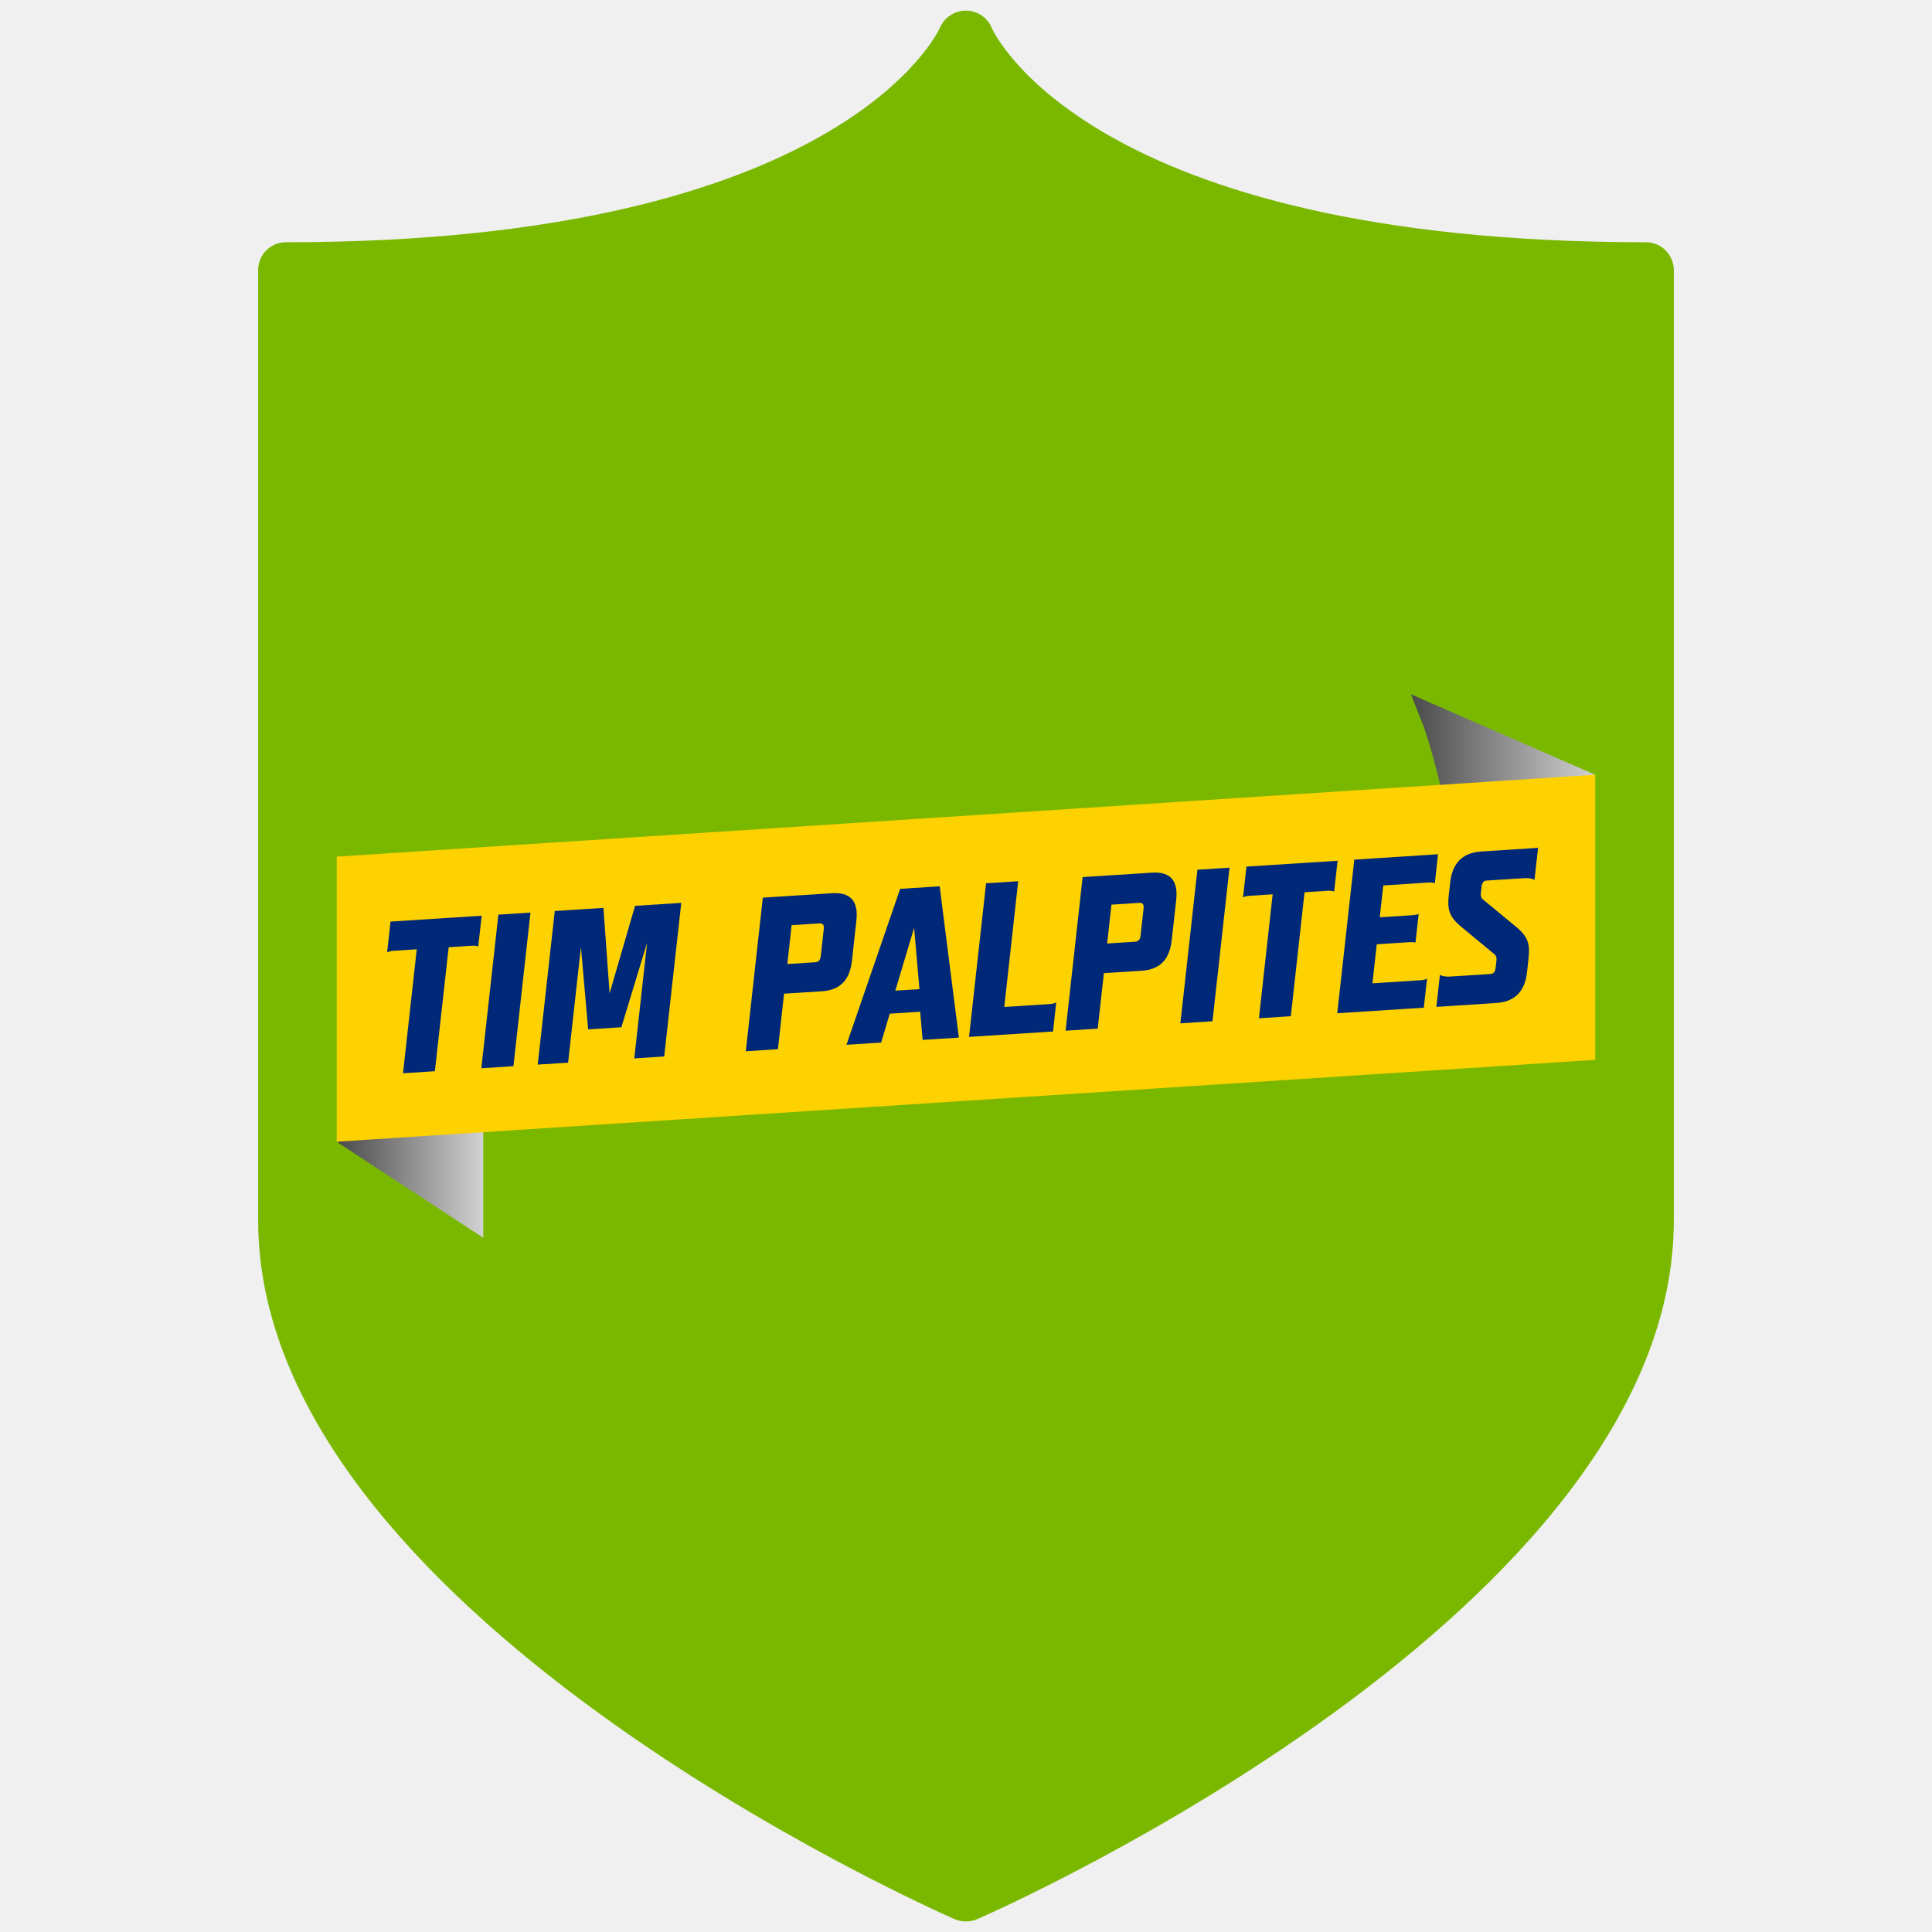
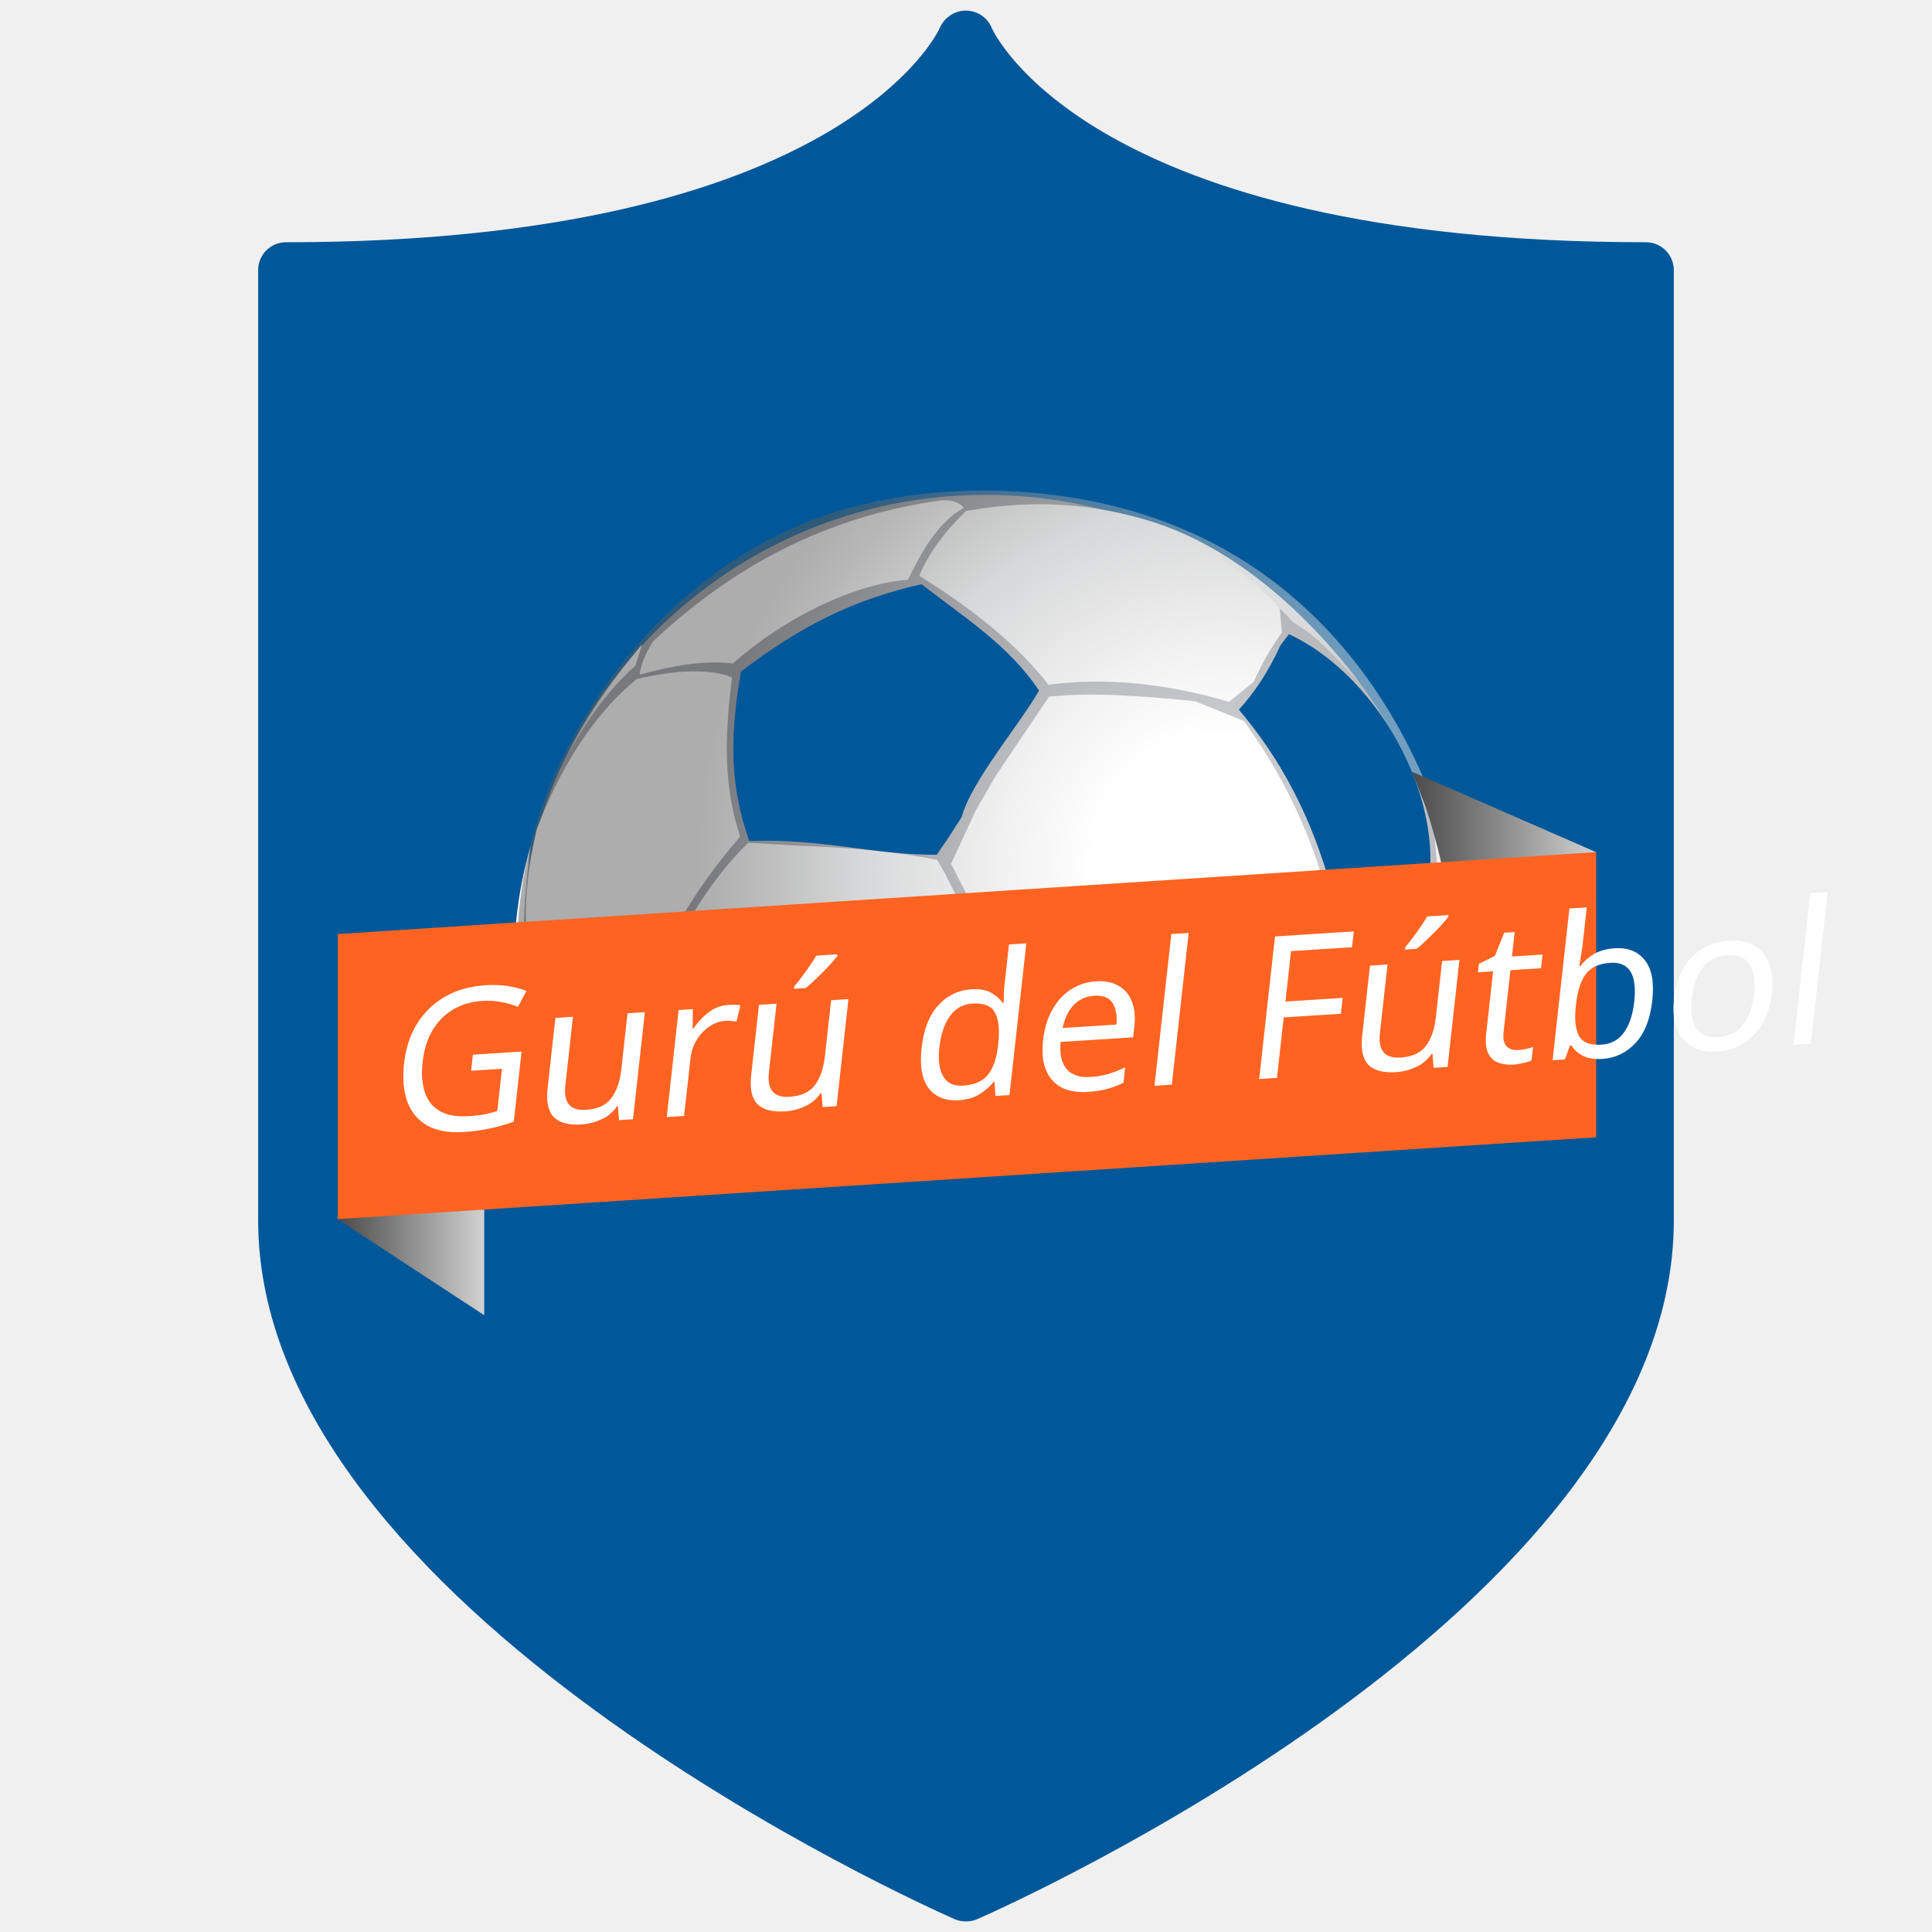
- <svg xmlns="http://www.w3.org/2000/svg" version="1.1" id="Layer_1" x="0px" y="0px" width="125px" height="125px" viewBox="0 0 125 125" enable-background="new 0 0 125 125" xml:space="preserve">
+ <svg xmlns="http://www.w3.org/2000/svg" xmlns:xlink="http://www.w3.org/1999/xlink" version="1.1" id="Layer_1" x="0px" y="0px" width="125px" height="125px" viewBox="0 0 125 125" enable-background="new 0 0 125 125" xml:space="preserve">
  <g>
    <g>
-       <path fill="#7AB800" d="M106.494,15.673c-36.15,0-42.266-13.723-42.322-13.851c-0.264-0.671-0.918-1.12-1.66-1.136    c0,0-0.016,0-0.031,0c-0.719,0-1.381,0.449-1.67,1.104c-0.043,0.146-6.291,13.883-42.307,13.883c-1.006,0-1.801,0.814-1.801,1.799    V78.96c0,25.171,43.234,44.401,45.064,45.21c0.242,0.104,0.473,0.145,0.732,0.145c0.238,0,0.496-0.041,0.726-0.145    c1.848-0.809,45.071-20.039,45.071-45.21V17.472C108.289,16.487,107.49,15.673,106.494,15.673z" />
+       <path fill="#00589A" d="M106.494,15.673c-36.15,0-42.266-13.723-42.322-13.851c-0.264-0.671-0.918-1.12-1.66-1.136    c0,0-0.016,0-0.031,0c-0.719,0-1.381,0.449-1.67,1.104c-0.043,0.146-6.291,13.883-42.307,13.883c-1.006,0-1.801,0.814-1.801,1.799    V78.96c0,25.171,43.234,44.401,45.064,45.21c0.242,0.104,0.473,0.145,0.732,0.145c0.238,0,0.496-0.041,0.726-0.145    c1.849-0.809,45.071-20.039,45.071-45.21V17.472C108.289,16.487,107.49,15.673,106.494,15.673z" />
    </g>
-   </g>
-   <g>
    <g>
-       <linearGradient id="SVGID_1_" gradientUnits="userSpaceOnUse" x1="111.783" y1="1217.869" x2="123.711" y2="1217.869" gradientTransform="matrix(1 0 0 1 -20.5 -1166.5)">
+       <g>
+         <g>
+           <g>
+             <g>
+               <defs>
+                 <rect id="SVGID_1_" x="28.473" y="28.96" width="69.332" height="44.041" />
+               </defs>
+               <clipPath id="SVGID_2_">
+                 <use xlink:href="#SVGID_1_" overflow="visible" />
+               </clipPath>
+               <g clip-path="url(#SVGID_2_)">
+                 <g>
+                   <circle fill="#95979D" cx="63.751" cy="62.21" r="30.193" />
+                   <g>
+                     <linearGradient id="SVGID_3_" gradientUnits="userSpaceOnUse" x1="210.819" y1="1311.589" x2="223.376" y2="1311.589" gradientTransform="matrix(0.1488 0.9889 0.9889 -0.1488 -1248.415 19.33)">
+                       <stop offset="0" style="stop-color:#FFFFFF" />
+                       <stop offset="0.22" style="stop-color:#FBFBFB" />
+                       <stop offset="0.462" style="stop-color:#EDEEEF" />
+                       <stop offset="0.714" style="stop-color:#D7D9DC" />
+                       <stop offset="0.972" style="stop-color:#B9BCC0" />
+                       <stop offset="1" style="stop-color:#B5B8BD" />
+                     </linearGradient>
+                     <path fill="url(#SVGID_3_)" d="M73.886,33.563c3.255,2.042,6.413,2.994,9.817,6.734c1.627,0.896,2.793,2.397,4.249,3.848           C84.037,39.008,79.145,34.997,73.886,33.563L73.886,33.563z" />
+                     <linearGradient id="SVGID_4_" gradientUnits="userSpaceOnUse" x1="233.834" y1="1320.283" x2="249.704" y2="1320.283" gradientTransform="matrix(0.1488 0.9889 0.9889 -0.1488 -1248.415 19.33)">
+                       <stop offset="0" style="stop-color:#FFFFFF" />
+                       <stop offset="0.22" style="stop-color:#FBFBFB" />
+                       <stop offset="0.462" style="stop-color:#EDEEEF" />
+                       <stop offset="0.714" style="stop-color:#D7D9DC" />
+                       <stop offset="0.972" style="stop-color:#B9BCC0" />
+                       <stop offset="1" style="stop-color:#B5B8BD" />
+                     </linearGradient>
+                     <path fill="url(#SVGID_4_)" d="M93.484,69.839c1.01-3.856,1.576-7.985-0.678-15.849c0.144,1.766,0.408,3.429,0.135,4.769           c1.344,2.949,1.047,6.925,0.229,11.226L93.484,69.839L93.484,69.839z" />
+                     <linearGradient id="SVGID_5_" gradientUnits="userSpaceOnUse" x1="249.631" y1="1314.703" x2="261.843" y2="1314.703" gradientTransform="matrix(0.1488 0.9889 0.9889 -0.1488 -1248.415 19.33)">
+                       <stop offset="0" style="stop-color:#FFFFFF" />
+                       <stop offset="0.22" style="stop-color:#FBFBFB" />
+                       <stop offset="0.462" style="stop-color:#EDEEEF" />
+                       <stop offset="0.714" style="stop-color:#D7D9DC" />
+                       <stop offset="0.972" style="stop-color:#B9BCC0" />
+                       <stop offset="1" style="stop-color:#B5B8BD" />
+                     </linearGradient>
+                     <path fill="url(#SVGID_5_)" d="M87.195,80.271l-1.1,3.054c3.9-4.644,6.163-9.108,7.307-13.449l-0.438,0.083           C91.417,72.971,89.546,78.273,87.195,80.271L87.195,80.271z" />
+                     <path fill="#FFFFFF" d="M48.423,54.526c-1.857,1.758-3.546,4.298-5.032,7.09l-1.615,3.964l0.332,1.311           c0.68,2.028,1.521,3.752,2.434,5.325c0.672,1.595,1.511,3.087,2.621,4.42l0.529,0.914l0.794-0.084l4.931,0.771l3.729,0.322           l1.996-0.056l1.123-0.233l4.084-6.851l2.271-3.912l-5.444-10.925l-0.536-0.948c-2.737-0.542-5.686-0.792-8.729-0.905           L48.423,54.526L48.423,54.526z" />
+                     <path fill="#FFFFFF" d="M67.874,45.075l-3.433,5.09l-1.312,2.27l-1.596,3.457l1.965,3.833           c0.775,1.854,1.654,3.569,2.561,5.241l1.377,2.483l12.105,0.994c2.795-3.364,4.848-6.944,6.312-10.568           c-1.086-4.138-2.963-7.885-5.364-11.223l-3.165-1.281C73.803,45.008,70.48,44.786,67.874,45.075L67.874,45.075z" />
+                     <path fill="#002878" d="M67.511,67.657c-1.921,3.582-4.448,7.118-7.062,10.647c2.472,3.235,5.283,5.562,8.227,7.524           c4.949-1.29,8.835-3.347,11.65-6.159c0.482-3.771,0.05-7.395-0.797-10.941C75.453,68.47,71.585,67.917,67.511,67.657           L67.511,67.657z" />
+                     <path fill="#FFFFFF" d="M48.308,78.126l-0.554,0.335l-2.886,5.3c1.227,1.669,2.704,3.604,4.585,5.32l3.864,1.675           l3.58,1.104l8.054-0.43c1.626-1.895,2.521-3.568,2.913-5.095c-2.786-2.237-5.495-4.55-7.866-7.183           C56.239,79.646,52.326,79.206,48.308,78.126L48.308,78.126z" />
+                     <path fill="#002878" d="M47.305,77.453c-2.33-3.196-4.178-6.63-5.546-10.303l-0.9-1.178           c-1.758,0.006-3.553-0.217-5.362-0.517c-0.647,3.778-0.037,7.28,1.608,10.369c1.387,3.171,4.049,5.698,7.466,7.282           L47.305,77.453L47.305,77.453z" />
+                     <path fill="#FFFFFF" d="M35.588,64.855c2.039,0.252,3.847,0.359,5.831,0.285c1.359-3.806,3.385-7.473,6.467-11.008           c-0.977-3.047-1.081-5.856-0.525-10.307c-1.455-0.603-3.778-0.454-6.161,0.105c-2.846,2.317-5.009,5.859-6.479,9.735           C33.57,58.721,33.835,62.519,35.588,64.855L35.588,64.855z" />
+                     <path fill="#FFFFFF" d="M59.471,37.252c3.434,2.131,6.335,4.442,8.371,7.052c3.745-0.497,7.646-0.077,11.672,1.104           l1.603-1.297c0.534-1.212,1.149-2.263,1.819-3.169l-0.135-1.572c-2.068-2.435-5.279-4.201-8.806-5.779           c-4.29-1.24-7.994-1.132-11.483-0.535C60.959,34.544,60.037,35.929,59.471,37.252L59.471,37.252z" />
+                     <path fill="#FFFFFF" d="M86.326,58.566c-1.703,4.194-3.823,7.375-6.18,9.989c0.905,3.682,1.338,7.438,0.724,11.37           c2.282,0.456,4.431,0.571,6.271-0.067c2.604-1.739,4.404-5.043,5.848-9.056c1.199-4.179,0.955-8.045-0.479-11.657           C90.084,58.587,87.973,58.345,86.326,58.566L86.326,58.566z" />
+                     <path fill="#FFFFFF" d="M68.727,86.2c-0.672,1.895-1.715,3.645-3.127,5.248c0.719,0.659,1.916,0.892,3.596,0.698           c5.854-1.131,11.498-3.522,16.682-8.693l0.686-1.205l-0.104-0.464l0.472-1.364c-2.179,0.383-4.662,0.305-6.508-0.111           C77.146,83.305,73.141,85.092,68.727,86.2L68.727,86.2z" />
+                     <path fill="#FFFFFF" d="M42.258,41.496c-0.48,0.75-0.773,1.466-0.882,2.152c2.114-0.566,4.176-0.957,6.041-0.717           c3.18-2.851,7.751-5.151,11.325-5.418c0.975-1.981,1.96-3.714,3.618-4.661c-0.334-0.375-0.822-0.532-1.464-0.475           C53.466,33.387,47.396,36.666,42.258,41.496L42.258,41.496z" />
+                     <linearGradient id="SVGID_6_" gradientUnits="userSpaceOnUse" x1="225.852" y1="1261.926" x2="244.966" y2="1261.926" gradientTransform="matrix(0.1488 0.9889 0.9889 -0.1488 -1248.415 19.33)">
+                       <stop offset="0" style="stop-color:#FFFFFF" />
+                       <stop offset="0.22" style="stop-color:#FBFBFB" />
+                       <stop offset="0.462" style="stop-color:#EDEEEF" />
+                       <stop offset="0.714" style="stop-color:#D7D9DC" />
+                       <stop offset="0.972" style="stop-color:#B9BCC0" />
+                       <stop offset="1" style="stop-color:#B5B8BD" />
+                     </linearGradient>
+                     <path fill="url(#SVGID_6_)" d="M34.333,54.718c-1.873,6.558-1.207,12.919,1.411,19.116           c-1.085-3.527-1.542-6.566-0.886-8.73C33.643,63.209,33.698,59.535,34.333,54.718L34.333,54.718z" />
+                     <linearGradient id="SVGID_7_" gradientUnits="userSpaceOnUse" x1="249.685" y1="1268.08" x2="262.108" y2="1268.08" gradientTransform="matrix(0.1488 0.9889 0.9889 -0.1488 -1248.415 19.33)">
+                       <stop offset="0" style="stop-color:#FFFFFF" />
+                       <stop offset="0.22" style="stop-color:#FBFBFB" />
+                       <stop offset="0.462" style="stop-color:#EDEEEF" />
+                       <stop offset="0.714" style="stop-color:#D7D9DC" />
+                       <stop offset="0.972" style="stop-color:#B9BCC0" />
+                       <stop offset="1" style="stop-color:#B5B8BD" />
+                     </linearGradient>
+                     <path fill="url(#SVGID_7_)" d="M44.351,83.838c-2.192-0.854-4.305-2.98-6.439-5.559c3.363,5.078,7.317,8.937,11.51,10.832           C47.812,87.841,46.145,86.223,44.351,83.838L44.351,83.838z" />
+                     <linearGradient id="SVGID_8_" gradientUnits="userSpaceOnUse" x1="266.274" y1="1286.177" x2="268.101" y2="1286.177" gradientTransform="matrix(0.1488 0.9889 0.9889 -0.1488 -1248.415 19.33)">
+                       <stop offset="0" style="stop-color:#FFFFFF" />
+                       <stop offset="0.22" style="stop-color:#FBFBFB" />
+                       <stop offset="0.462" style="stop-color:#EDEEEF" />
+                       <stop offset="0.714" style="stop-color:#D7D9DC" />
+                       <stop offset="0.972" style="stop-color:#B9BCC0" />
+                       <stop offset="1" style="stop-color:#B5B8BD" />
+                     </linearGradient>
+                     <path fill="url(#SVGID_8_)" d="M57.709,92.078c2.594,0.738,5.53,1.15,11.064,0.163c-1.777,0.243-2.895,0.088-3.976-0.517           C62.091,92.424,59.842,92.312,57.709,92.078L57.709,92.078z" />
+                     <linearGradient id="SVGID_9_" gradientUnits="userSpaceOnUse" x1="214.034" y1="1269.334" x2="220.357" y2="1269.334" gradientTransform="matrix(0.1488 0.9889 0.9889 -0.1488 -1248.415 19.33)">
+                       <stop offset="0" style="stop-color:#FFFFFF" />
+                       <stop offset="0.22" style="stop-color:#FBFBFB" />
+                       <stop offset="0.462" style="stop-color:#EDEEEF" />
+                       <stop offset="0.714" style="stop-color:#D7D9DC" />
+                       <stop offset="0.972" style="stop-color:#B9BCC0" />
+                       <stop offset="1" style="stop-color:#B5B8BD" />
+                     </linearGradient>
+                     <path fill="url(#SVGID_9_)" d="M41.543,41.681c-2.362,2.854-3.871,5.171-4.791,7.115c1.167-2.058,2.461-4.05,4.362-5.726           L41.543,41.681L41.543,41.681z" />
+                   </g>
+                 </g>
+                 <radialGradient id="SVGID_10_" cx="709.443" cy="-134.017" r="33.45" gradientTransform="matrix(0.9093 0.4464 0.4469 -0.9104 -506.1068 -382.7935)" gradientUnits="userSpaceOnUse">
+                   <stop offset="0.244" style="stop-color:#FFFFFF" />
+                   <stop offset="0.244" style="stop-color:#FFFFFF" />
+                   <stop offset="0.249" style="stop-color:#FFFFFF" />
+                   <stop offset="0.421" style="stop-color:#E3E3E4" />
+                   <stop offset="0.693" style="stop-color:#AFB1B3" />
+                   <stop offset="0.72" style="stop-color:#A7A9AA" />
+                   <stop offset="0.909" style="stop-color:#717172" />
+                   <stop offset="1" style="stop-color:#5C5C5C" />
+                 </radialGradient>
+                 <path opacity="0.5" fill="url(#SVGID_10_)" enable-background="new    " d="M91.798,76.152         c4.009-8.168,3.892-16.755,0.804-24.597c-2.731-6.942-7.479-13.156-14.699-16.702c-8.271-4.059-18.719-3.831-25.521-1.149         c-6.809,2.685-12.504,8.244-16.006,15.357c-7.151,14.52-0.813,33.31,14.565,40.858C66.316,97.471,84.24,91.546,91.798,76.152         z" />
+               </g>
+             </g>
+           </g>
+         </g>
+       </g>
+       <linearGradient id="SVGID_11_" gradientUnits="userSpaceOnUse" x1="-102.654" y1="-1005.876" x2="-90.727" y2="-1005.876" gradientTransform="matrix(1 0 0 -1 194 -949.5)">
        <stop offset="0" style="stop-color:#4A4A4A" />
        <stop offset="1" style="stop-color:#D1D1D1" />
      </linearGradient>
-       <path fill="url(#SVGID_1_)" d="M94.47,57.82l8.741-7.692l-11.928-5.211c0,0,0.258,0.625,0.865,2.19    C93.67,51.573,94.47,57.82,94.47,57.82z" />
-       <linearGradient id="SVGID_2_" gradientUnits="userSpaceOnUse" x1="-13054.404" y1="1241.262" x2="-13044.976" y2="1241.262" gradientTransform="matrix(-1 0 0 1 -13023.139 -1166.5)">
+       <path fill="url(#SVGID_11_)" d="M94.532,62.828l8.741-7.692l-11.928-5.211c0,0,0.258,0.625,0.864,2.19    C93.732,56.581,94.532,62.828,94.532,62.828z" />
+       <linearGradient id="SVGID_12_" gradientUnits="userSpaceOnUse" x1="-13737.967" y1="-1029.27" x2="-13728.537" y2="-1029.27" gradientTransform="matrix(-1 0 0 -1 -13706.639 -949.5)">
        <stop offset="0" style="stop-color:#D1D1D1" />
        <stop offset="1" style="stop-color:#4A4A4A" />
      </linearGradient>
-       <polygon fill="url(#SVGID_2_)" points="31.266,80.084 21.837,73.911 31.266,69.44   " />
+       <polygon fill="url(#SVGID_12_)" points="31.328,85.092 21.899,78.919 31.328,74.448   " />
    </g>
-     <polygon fill="#FED100" points="21.788,73.867 21.788,55.425 103.211,50.125 103.211,68.572  " />
+     <path fill="#00589A" d="M83.395,41.033l-0.551,0.717c-0.785,1.732-1.689,3.067-2.691,4.167c2.688,3.152,4.725,6.966,5.979,11.584   c1.981,0.113,3.988,0.366,6.044,0.915C93.904,52.338,89.404,43.818,83.395,41.033L83.395,41.033z" />
+     <path fill="#00589A" d="M48.479,54.409c4.751-0.167,8.085,0.917,12.129,0.895l0.736-1.076l0.879-1.366   c0.584-2.283,3.873-6.145,5-8.186c-1.959-2.937-4.886-4.766-7.599-6.877c-4.442,0.997-7.844,2.721-11.685,5.648   C47.247,47.5,47.161,50.717,48.479,54.409L48.479,54.409z" />
+     <polygon fill="#FF6322" points="21.85,78.875 21.85,60.433 103.273,55.133 103.273,73.58  " />
+     <text transform="matrix(0.9828 -0.0631 -0.1102 0.9939 24.8501 73.4482)" fill="#FFFFFF" font-family="'TeutonNormal-Bold'" font-size="13">Gurú del Fútbol</text>
    <g>
-       <path fill="#002878" d="M28.137,69.307l-2.062,0.133l0.889-8.021l-1.488,0.096c-0.126,0.008-0.269,0.029-0.429,0.099l0.221-1.988    l5.896-0.379l-0.221,1.987c-0.147-0.049-0.288-0.053-0.413-0.045l-1.501,0.097L28.137,69.307z" />
-       <path fill="#002878" d="M34.321,59.044l-1.102,9.938l-2.077,0.134l1.103-9.938L34.321,59.044z" />
-       <path fill="#002878" d="M42.974,68.354l-1.936,0.125l0.829-7.479l-1.664,5.462L38.054,66.6l-0.468-5.326l-0.83,7.48l-1.965,0.125    l1.103-9.937l3.146-0.202l0.402,5.527l1.646-5.66l2.99-0.191L42.974,68.354z" />
-       <path fill="#002878" d="M50.332,67.881l-2.079,0.135l1.102-9.938l4.479-0.287c1.317-0.085,1.696,0.651,1.575,1.761l-0.288,2.599    c-0.122,1.104-0.628,1.899-1.936,1.983l-2.456,0.156L50.332,67.881z M50.941,62.372l1.811-0.114    c0.195-0.013,0.318-0.121,0.351-0.391l0.196-1.773c0.028-0.258-0.073-0.361-0.27-0.351l-1.811,0.116L50.941,62.372z" />
-       <path fill="#002878" d="M57.567,65.584l-0.556,1.868l-2.245,0.146l3.473-10.09l2.557-0.164l1.243,9.787l-2.345,0.149l-0.159-1.822    L57.567,65.584z M59.487,63.996l-0.343-3.968l-1.217,4.065L59.487,63.996z" />
-       <path fill="#002878" d="M64.976,65.15l2.948-0.188c0.127-0.009,0.268-0.032,0.412-0.099l-0.205,1.875l-5.435,0.349l1.103-9.938    l2.078-0.133L64.976,65.15z" />
-       <path fill="#002878" d="M71.021,66.553l-2.077,0.133l1.102-9.938l4.479-0.287c1.316-0.087,1.697,0.652,1.576,1.76l-0.29,2.599    c-0.122,1.106-0.628,1.899-1.933,1.985l-2.457,0.156L71.021,66.553z M71.633,61.044l1.809-0.116    c0.197-0.015,0.32-0.119,0.352-0.39l0.197-1.774c0.026-0.254-0.07-0.36-0.269-0.349l-1.812,0.116L71.633,61.044z" />
-       <path fill="#002878" d="M79.549,56.138l-1.102,9.938l-2.078,0.133l1.103-9.938L79.549,56.138z" />
-       <path fill="#002878" d="M83.516,65.749l-2.064,0.134l0.889-8.021l-1.488,0.096c-0.125,0.008-0.268,0.03-0.428,0.096l0.221-1.985    l5.896-0.378l-0.221,1.987c-0.148-0.047-0.287-0.053-0.414-0.046l-1.503,0.097L83.516,65.749z" />
-       <path fill="#002878" d="M89.498,57.289l-0.229,2.059l2.107-0.133c0.125-0.012,0.267-0.033,0.41-0.07l-0.203,1.832    c-0.139-0.021-0.277-0.023-0.401-0.018l-2.106,0.137l-0.279,2.525l3.117-0.201c0.127-0.009,0.269-0.029,0.414-0.097l-0.207,1.874    l-5.601,0.359l1.103-9.938l5.416-0.349l-0.205,1.874c-0.149-0.047-0.289-0.052-0.414-0.044L89.498,57.289z" />
-       <path fill="#002878" d="M94.514,59.941c-0.766-0.643-0.878-1.129-0.779-2.036l0.094-0.823c0.123-1.109,0.687-1.905,1.992-1.989    l3.692-0.238l-0.231,2.074c-0.156-0.103-0.432-0.129-0.671-0.112l-2.442,0.156C96,56.986,95.89,57.104,95.86,57.361l-0.05,0.438    c-0.018,0.157,0.013,0.283,0.111,0.374l2.199,1.817c0.776,0.642,0.875,1.142,0.772,2.051l-0.095,0.867    c-0.123,1.104-0.672,1.901-1.991,1.985l-3.873,0.252l0.229-2.073c0.154,0.101,0.431,0.127,0.685,0.11l2.567-0.164    c0.213-0.014,0.32-0.135,0.351-0.391l0.057-0.498c0.019-0.156-0.012-0.281-0.112-0.373L94.514,59.941z" />
+       <g>
+         <g>
+           <g>
+             <g>
+               <defs>
+                 <rect id="SVGID_13_" x="3968.285" y="3920.561" width="77.297" height="49.102" />
+               </defs>
+               <clipPath id="SVGID_14_">
+                 <use xlink:href="#SVGID_13_" overflow="visible" />
+               </clipPath>
+               <g clip-path="url(#SVGID_14_)">
+                 <g>
+                   <circle fill="#95979D" cx="4007.617" cy="3957.63" r="33.662" />
+                   <g>
+                     <linearGradient id="SVGID_15_" gradientUnits="userSpaceOnUse" x1="4812.465" y1="4441.351" x2="4826.464" y2="4441.351" gradientTransform="matrix(0.1488 0.9889 0.9889 -0.1488 -1082.43 -173.5049)">
+                       <stop offset="0" style="stop-color:#FFFFFF" />
+                       <stop offset="0.22" style="stop-color:#FBFBFB" />
+                       <stop offset="0.462" style="stop-color:#EDEEEF" />
+                       <stop offset="0.714" style="stop-color:#D7D9DC" />
+                       <stop offset="0.972" style="stop-color:#B9BCC0" />
+                       <stop offset="1" style="stop-color:#B5B8BD" />
+                     </linearGradient>
+                     <path fill="url(#SVGID_15_)" d="M4018.916,3925.691c3.629,2.275,7.15,3.338,10.945,7.508           c1.812,0.998,3.113,2.673,4.736,4.29C4030.232,3931.762,4024.777,3927.291,4018.916,3925.691L4018.916,3925.691z" />
+                     <linearGradient id="SVGID_16_" gradientUnits="userSpaceOnUse" x1="4838.124" y1="4451.046" x2="4855.815" y2="4451.046" gradientTransform="matrix(0.1488 0.9889 0.9889 -0.1488 -1082.43 -173.5049)">
+                       <stop offset="0" style="stop-color:#FFFFFF" />
+                       <stop offset="0.22" style="stop-color:#FBFBFB" />
+                       <stop offset="0.462" style="stop-color:#EDEEEF" />
+                       <stop offset="0.714" style="stop-color:#D7D9DC" />
+                       <stop offset="0.972" style="stop-color:#B9BCC0" />
+                       <stop offset="1" style="stop-color:#B5B8BD" />
+                     </linearGradient>
+                     <path fill="url(#SVGID_16_)" d="M4040.768,3966.135c1.125-4.301,1.757-8.902-0.757-17.669           c0.16,1.968,0.457,3.821,0.15,5.316c1.498,3.288,1.167,7.72,0.256,12.514L4040.768,3966.135L4040.768,3966.135z" />
+                     <linearGradient id="SVGID_17_" gradientUnits="userSpaceOnUse" x1="4855.736" y1="4444.824" x2="4869.351" y2="4444.824" gradientTransform="matrix(0.1488 0.9889 0.9889 -0.1488 -1082.43 -173.5049)">
+                       <stop offset="0" style="stop-color:#FFFFFF" />
+                       <stop offset="0.22" style="stop-color:#FBFBFB" />
+                       <stop offset="0.462" style="stop-color:#EDEEEF" />
+                       <stop offset="0.714" style="stop-color:#D7D9DC" />
+                       <stop offset="0.972" style="stop-color:#B9BCC0" />
+                       <stop offset="1" style="stop-color:#B5B8BD" />
+                     </linearGradient>
+                     <path fill="url(#SVGID_17_)" d="M4033.755,3977.768l-1.226,3.403c4.351-5.177,6.873-10.153,8.146-14.993l-0.487,0.093           C4038.462,3969.627,4036.376,3975.54,4033.755,3977.768L4033.755,3977.768z" />
+                     <path fill="#FFFFFF" d="M3990.527,3949.062c-2.07,1.959-3.953,4.791-5.609,7.903l-1.801,4.419l0.369,1.46           c0.759,2.265,1.695,4.187,2.714,5.938c0.749,1.777,1.685,3.439,2.922,4.928l0.591,1.021l0.886-0.095l5.498,0.857           l4.155,0.356l2.228-0.061l1.252-0.262l4.553-7.638l2.531-4.36l-6.07-12.181l-0.598-1.06           c-3.053-0.604-6.34-0.883-9.731-1.008L3990.527,3949.062L3990.527,3949.062z" />
+                     <path fill="#FFFFFF" d="M4012.214,3938.525l-3.827,5.676l-1.463,2.531l-1.778,3.854l2.189,4.271           c0.864,2.068,1.847,3.979,2.854,5.844l1.535,2.769l13.496,1.108c3.115-3.75,5.404-7.741,7.037-11.782           c-1.211-4.614-3.303-8.791-5.979-12.512l-3.528-1.429C4018.823,3938.451,4015.119,3938.204,4012.214,3938.525           L4012.214,3938.525z" />
+                     <path fill="#002878" d="M4011.809,3963.703c-2.142,3.992-4.959,7.936-7.873,11.87c2.757,3.607,5.893,6.202,9.173,8.392           c5.518-1.438,9.851-3.729,12.987-6.867c0.539-4.205,0.058-8.241-0.888-12.198           C4020.664,3964.607,4016.352,3963.992,4011.809,3963.703L4011.809,3963.703z" />
+                     <path fill="#FFFFFF" d="M3990.398,3975.374l-0.617,0.374l-3.217,5.908c1.366,1.858,3.015,4.017,5.11,5.932l4.31,1.867           l3.992,1.229l8.979-0.479c1.812-2.111,2.812-3.979,3.248-5.68c-3.105-2.496-6.127-5.072-8.771-8.009           C3999.242,3977.068,3994.879,3976.579,3990.398,3975.374L3990.398,3975.374z" />
+                     <path fill="#002878" d="M3989.281,3974.624c-2.598-3.563-4.658-7.392-6.185-11.485l-1.004-1.312           c-1.96,0.006-3.961-0.24-5.979-0.575c-0.724,4.215-0.042,8.118,1.793,11.561c1.546,3.535,4.514,6.355,8.321,8.121           L3989.281,3974.624L3989.281,3974.624z" />
+                     <path fill="#FFFFFF" d="M3976.218,3960.581c2.273,0.28,4.289,0.401,6.501,0.317c1.517-4.242,3.773-8.33,7.209-12.271           c-1.088-3.396-1.205-6.528-0.585-11.492c-1.622-0.671-4.212-0.506-6.868,0.117c-3.174,2.583-5.584,6.533-7.225,10.854           C3973.969,3953.74,3974.264,3957.975,3976.218,3960.581L3976.218,3960.581z" />
+                     <path fill="#FFFFFF" d="M4002.846,3929.805c3.827,2.375,7.062,4.952,9.332,7.862c4.176-0.554,8.524-0.086,13.012,1.229           l1.787-1.445c0.598-1.353,1.281-2.523,2.029-3.534l-0.149-1.752c-2.306-2.715-5.886-4.685-9.816-6.442           c-4.782-1.383-8.913-1.263-12.803-0.596C4004.504,3926.785,4003.477,3928.329,4002.846,3929.805L4002.846,3929.805z" />
+                     <path fill="#FFFFFF" d="M4032.786,3953.566c-1.899,4.676-4.263,8.223-6.89,11.137c1.011,4.104,1.489,8.294,0.807,12.677           c2.545,0.509,4.938,0.638,6.99-0.075c2.899-1.939,4.909-5.621,6.521-10.096c1.336-4.659,1.063-8.97-0.534-12.997           C4036.977,3953.59,4034.621,3953.322,4032.786,3953.566L4032.786,3953.566z" />
+                     <path fill="#FFFFFF" d="M4013.164,3984.376c-0.749,2.112-1.912,4.063-3.487,5.853c0.802,0.733,2.138,0.994,4.011,0.777           c6.523-1.261,12.817-3.927,18.598-9.69l0.762-1.345l-0.116-0.518l0.525-1.521c-2.431,0.429-5.198,0.341-7.255-0.123           C4022.551,3981.146,4018.085,3983.141,4013.164,3984.376L4013.164,3984.376z" />
+                     <path fill="#FFFFFF" d="M3983.654,3934.536c-0.536,0.835-0.862,1.635-0.983,2.398c2.356-0.631,4.655-1.065,6.735-0.801           c3.545-3.178,8.643-5.742,12.626-6.041c1.086-2.209,2.185-4.14,4.034-5.195c-0.373-0.42-0.918-0.594-1.633-0.528           C3996.15,3925.496,3989.383,3929.15,3983.654,3934.536L3983.654,3934.536z" />
+                     <linearGradient id="SVGID_18_" gradientUnits="userSpaceOnUse" x1="4829.226" y1="4385.98" x2="4850.534" y2="4385.98" gradientTransform="matrix(0.1488 0.9889 0.9889 -0.1488 -1082.43 -173.5049)">
+                       <stop offset="0" style="stop-color:#FFFFFF" />
+                       <stop offset="0.22" style="stop-color:#FBFBFB" />
+                       <stop offset="0.462" style="stop-color:#EDEEEF" />
+                       <stop offset="0.714" style="stop-color:#D7D9DC" />
+                       <stop offset="0.972" style="stop-color:#B9BCC0" />
+                       <stop offset="1" style="stop-color:#B5B8BD" />
+                     </linearGradient>
+                     <path fill="url(#SVGID_18_)" d="M3974.818,3949.277c-2.088,7.311-1.346,14.402,1.574,21.312           c-1.209-3.933-1.721-7.319-0.988-9.733C3974.049,3958.744,3974.111,3954.646,3974.818,3949.277L3974.818,3949.277z" />
+                     <linearGradient id="SVGID_19_" gradientUnits="userSpaceOnUse" x1="4855.794" y1="4392.844" x2="4869.646" y2="4392.844" gradientTransform="matrix(0.1488 0.9889 0.9889 -0.1488 -1082.43 -173.5049)">
+                       <stop offset="0" style="stop-color:#FFFFFF" />
+                       <stop offset="0.22" style="stop-color:#FBFBFB" />
+                       <stop offset="0.462" style="stop-color:#EDEEEF" />
+                       <stop offset="0.714" style="stop-color:#D7D9DC" />
+                       <stop offset="0.972" style="stop-color:#B9BCC0" />
+                       <stop offset="1" style="stop-color:#B5B8BD" />
+                     </linearGradient>
+                     <path fill="url(#SVGID_19_)" d="M3985.988,3981.742c-2.444-0.952-4.799-3.322-7.18-6.197           c3.75,5.663,8.156,9.964,12.832,12.078C3989.848,3986.205,3987.988,3984.4,3985.988,3981.742L3985.988,3981.742z" />
+                     <linearGradient id="SVGID_20_" gradientUnits="userSpaceOnUse" x1="4874.291" y1="4413.02" x2="4876.326" y2="4413.02" gradientTransform="matrix(0.1488 0.9889 0.9889 -0.1488 -1082.43 -173.5049)">
+                       <stop offset="0" style="stop-color:#FFFFFF" />
+                       <stop offset="0.22" style="stop-color:#FBFBFB" />
+                       <stop offset="0.462" style="stop-color:#EDEEEF" />
+                       <stop offset="0.714" style="stop-color:#D7D9DC" />
+                       <stop offset="0.972" style="stop-color:#B9BCC0" />
+                       <stop offset="1" style="stop-color:#B5B8BD" />
+                     </linearGradient>
+                     <path fill="url(#SVGID_20_)" d="M4000.881,3990.93c2.894,0.823,6.166,1.282,12.337,0.182           c-1.98,0.272-3.227,0.1-4.432-0.574C4005.766,3991.314,4003.259,3991.191,4000.881,3990.93L4000.881,3990.93z" />
+                     <linearGradient id="SVGID_21_" gradientUnits="userSpaceOnUse" x1="4816.049" y1="4394.24" x2="4823.099" y2="4394.24" gradientTransform="matrix(0.1488 0.9889 0.9889 -0.1488 -1082.43 -173.5049)">
+                       <stop offset="0" style="stop-color:#FFFFFF" />
+                       <stop offset="0.22" style="stop-color:#FBFBFB" />
+                       <stop offset="0.462" style="stop-color:#EDEEEF" />
+                       <stop offset="0.714" style="stop-color:#D7D9DC" />
+                       <stop offset="0.972" style="stop-color:#B9BCC0" />
+                       <stop offset="1" style="stop-color:#B5B8BD" />
+                     </linearGradient>
+                     <path fill="url(#SVGID_21_)" d="M3982.857,3934.742c-2.636,3.183-4.316,5.766-5.343,7.933           c1.302-2.295,2.744-4.515,4.863-6.384L3982.857,3934.742L3982.857,3934.742z" />
+                   </g>
+                 </g>
+                 <radialGradient id="SVGID_22_" cx="5922.451" cy="-1951.522" r="37.293" gradientTransform="matrix(0.9093 0.4464 0.4469 -0.9104 -488.4203 -469.8423)" gradientUnits="userSpaceOnUse">
+                   <stop offset="0.244" style="stop-color:#FFFFFF" />
+                   <stop offset="0.244" style="stop-color:#FFFFFF" />
+                   <stop offset="0.249" style="stop-color:#FFFFFF" />
+                   <stop offset="0.421" style="stop-color:#E3E3E4" />
+                   <stop offset="0.693" style="stop-color:#AFB1B3" />
+                   <stop offset="0.72" style="stop-color:#A7A9AA" />
+                   <stop offset="0.909" style="stop-color:#717172" />
+                   <stop offset="1" style="stop-color:#5C5C5C" />
+                 </radialGradient>
+                 <path opacity="0.5" fill="url(#SVGID_22_)" enable-background="new    " d="M4038.887,3973.174         c4.469-9.104,4.338-18.681,0.896-27.422c-3.049-7.74-8.34-14.668-16.389-18.621c-9.221-4.525-20.871-4.271-28.452-1.281         c-7.593,2.993-13.941,9.191-17.847,17.121c-7.973,16.188-0.905,37.137,16.239,45.553         C4010.479,3996.941,4030.46,3990.336,4038.887,3973.174z" />
+               </g>
+             </g>
+           </g>
+         </g>
+       </g>
+       <linearGradient id="SVGID_23_" gradientUnits="userSpaceOnUse" x1="3844.383" y1="-4900.626" x2="3857.682" y2="-4900.626" gradientTransform="matrix(1 0 0 -1 194 -949.5)">
+         <stop offset="0" style="stop-color:#4A4A4A" />
+         <stop offset="1" style="stop-color:#D1D1D1" />
+       </linearGradient>
+       <path fill="url(#SVGID_23_)" d="M4041.936,3958.318l9.746-8.575l-13.299-5.81c0,0,0.288,0.695,0.965,2.44    C4041.044,3951.354,4041.936,3958.318,4041.936,3958.318z" />
+       <linearGradient id="SVGID_24_" gradientUnits="userSpaceOnUse" x1="-17288.107" y1="-4926.707" x2="-17277.596" y2="-4926.707" gradientTransform="matrix(-1 0 0 -1 -13316.639 -949.5)">
+         <stop offset="0" style="stop-color:#D1D1D1" />
+         <stop offset="1" style="stop-color:#4A4A4A" />
+       </linearGradient>
+       <polygon fill="url(#SVGID_24_)" points="3971.469,3983.141 3960.957,3976.259 3971.469,3971.273   " />
    </g>
  </g>
</svg>
